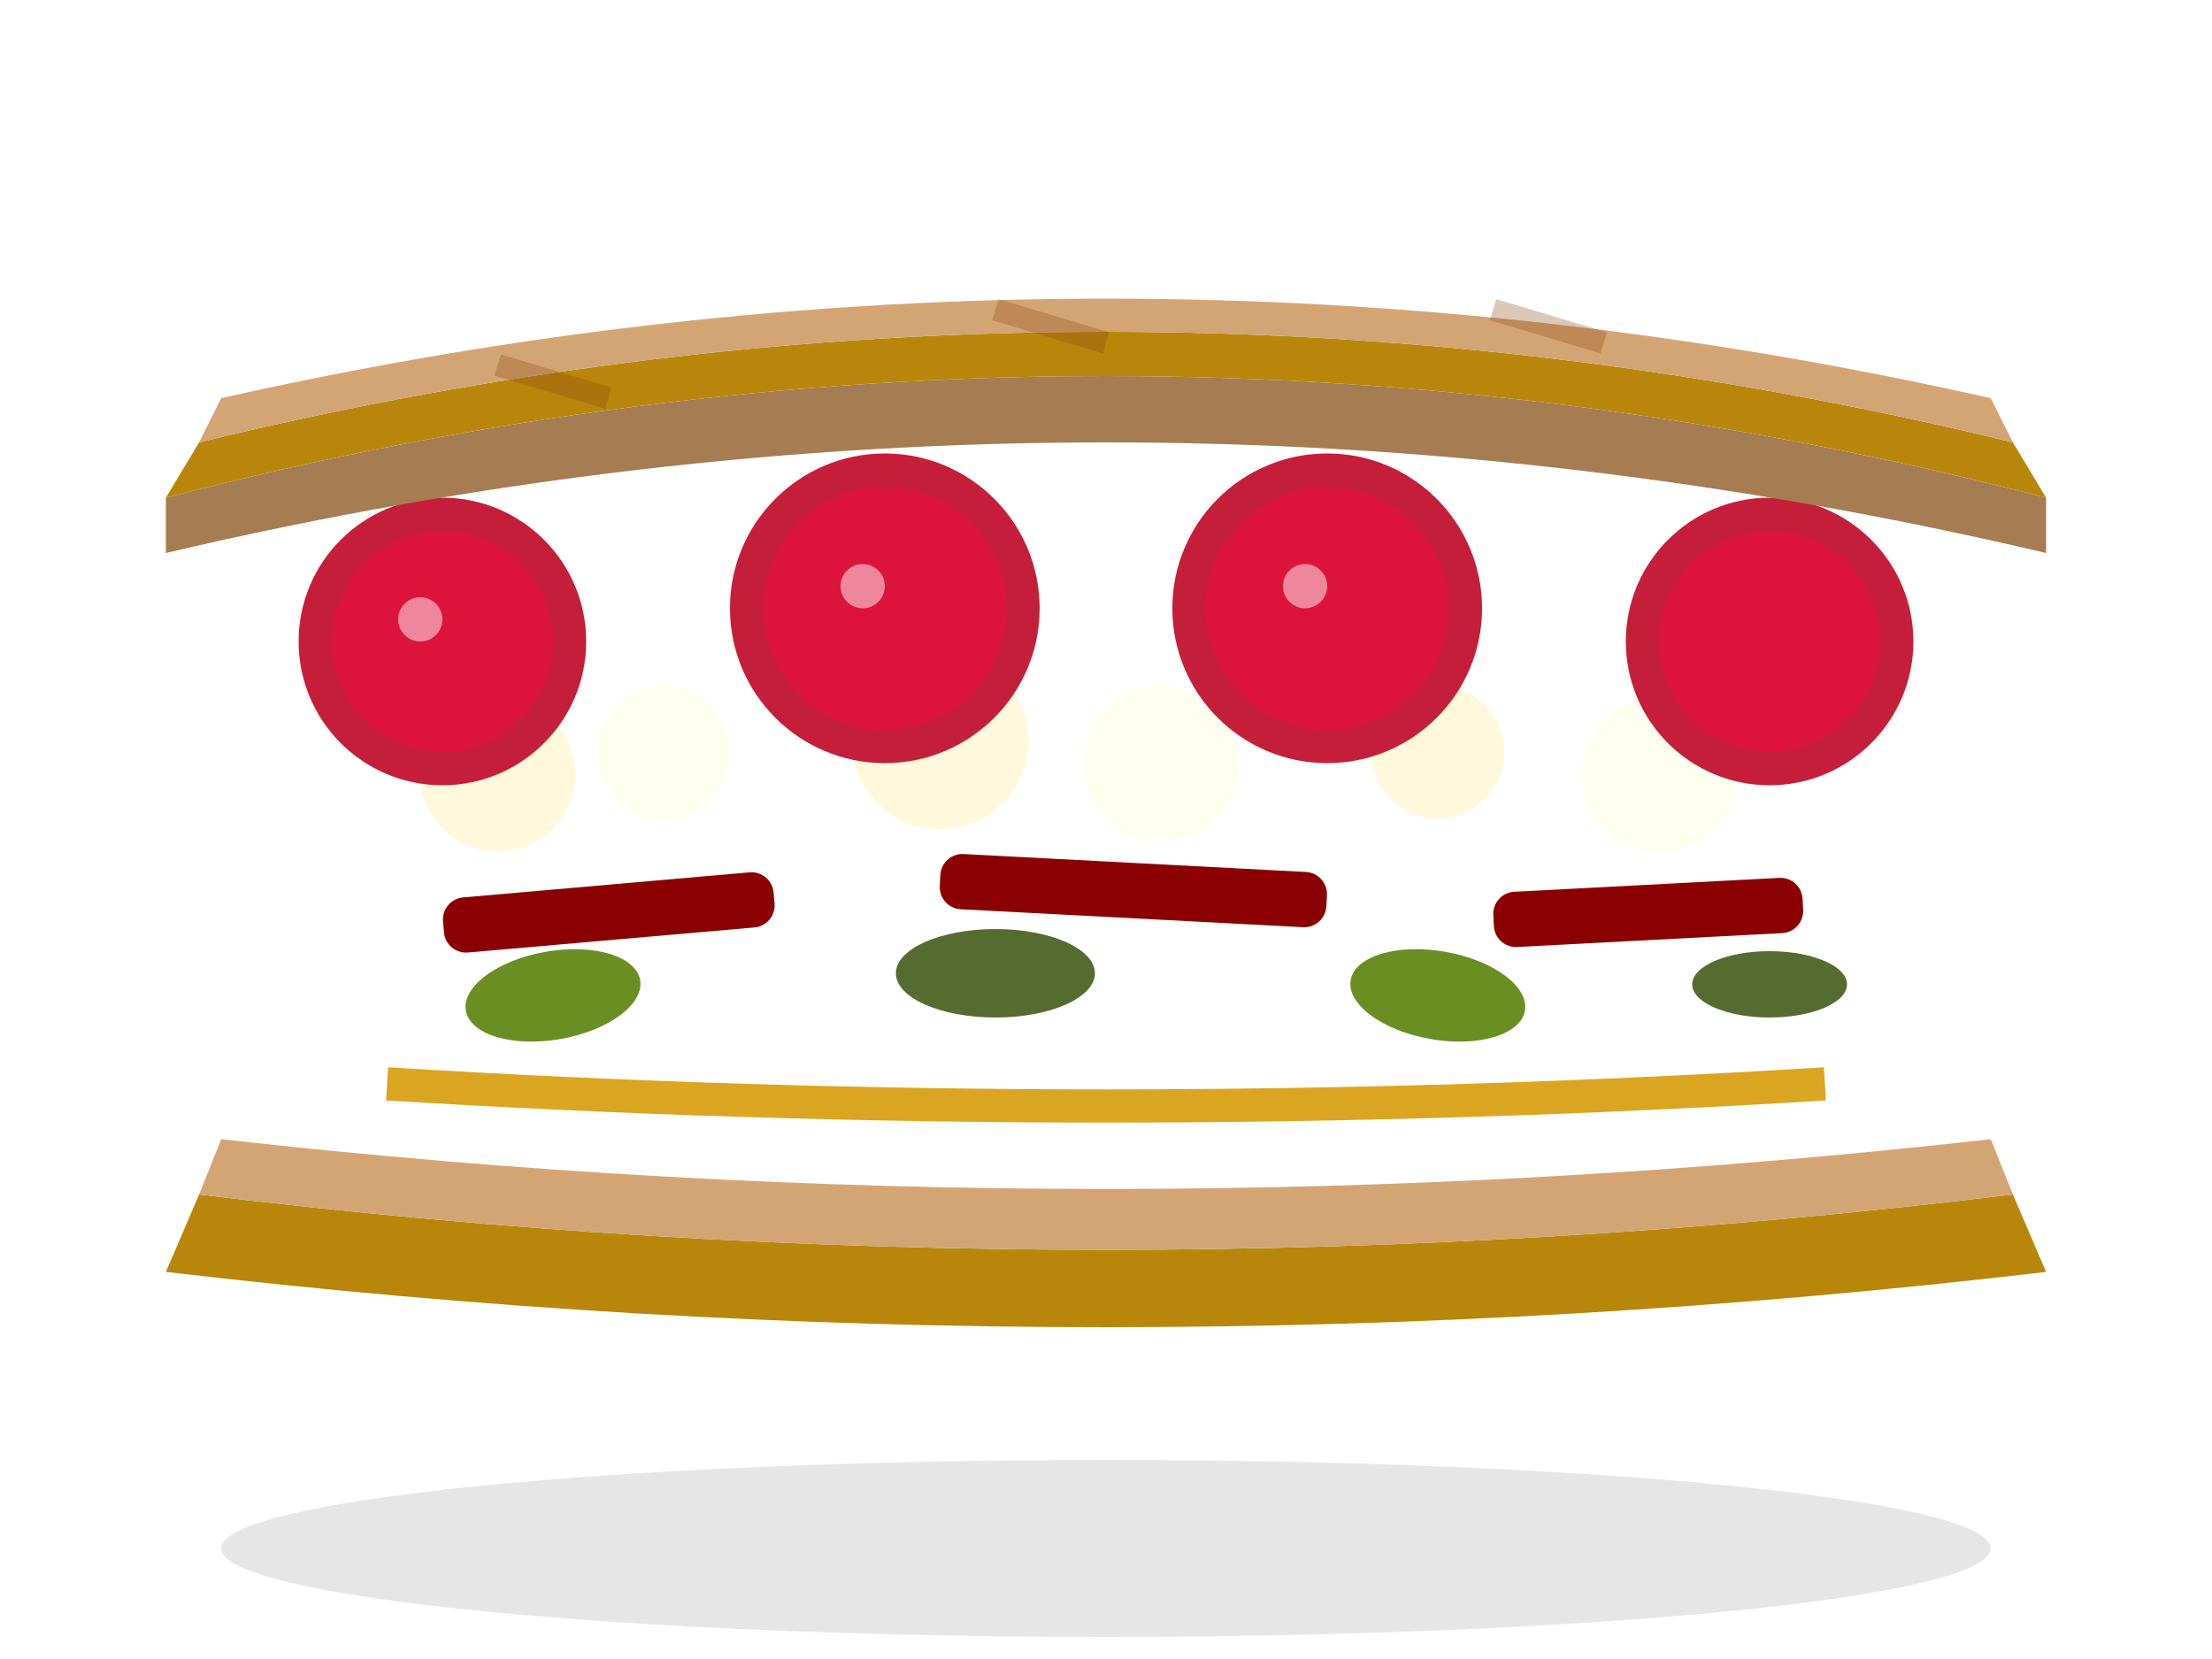
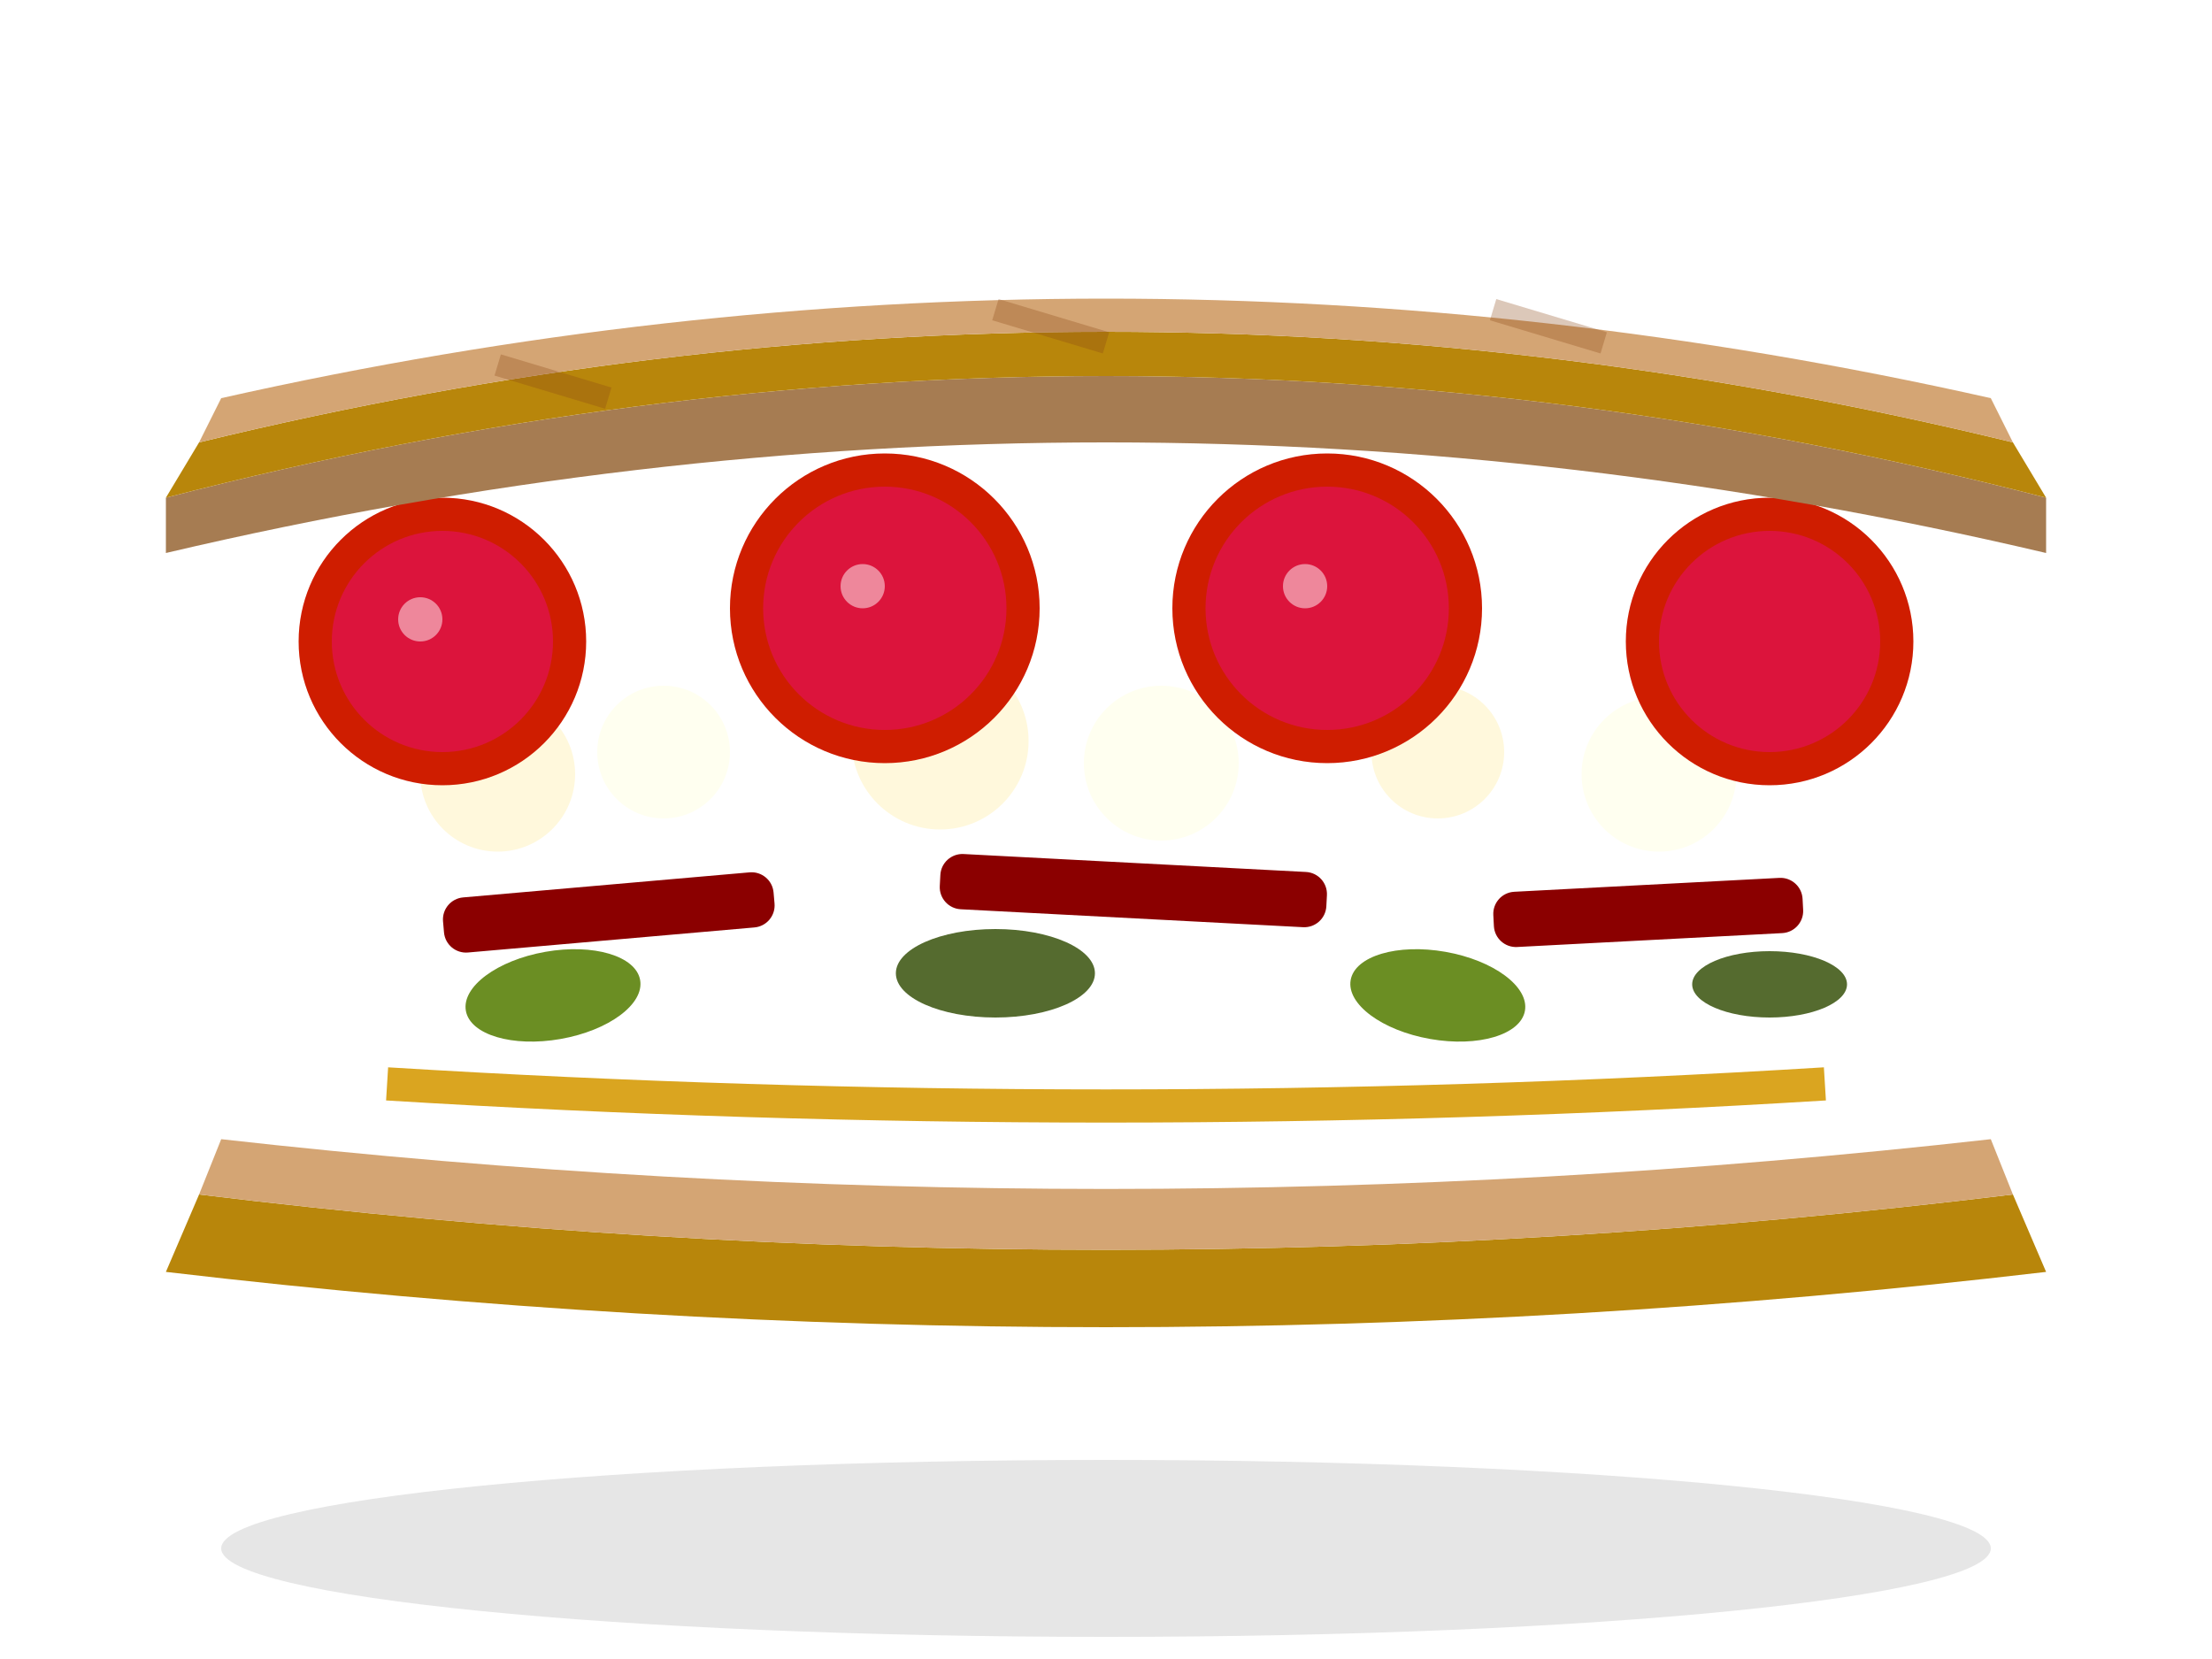
<svg xmlns="http://www.w3.org/2000/svg" viewBox="0 0 200 150">
  <ellipse cx="100" cy="140" rx="80" ry="8" fill="rgba(0,0,0,0.1)" />
  <path d="M15,115 Q100,125 185,115 L182,108 Q100,118 18,108 Z" fill="#B8860B" />
  <path d="M18,108 Q100,118 182,108 L180,103 Q100,112 20,103 Z" fill="#D4A574" />
  <path d="M35,98 Q100,102 165,98" stroke="#DAA520" stroke-width="3" fill="none" />
  <ellipse cx="50" cy="90" rx="8" ry="4" fill="#6B8E23" transform="rotate(-10 50 90)" />
  <ellipse cx="90" cy="88" rx="9" ry="4" fill="#556B2F" />
  <ellipse cx="130" cy="90" rx="8" ry="4" fill="#6B8E23" transform="rotate(10 130 90)" />
  <ellipse cx="160" cy="89" rx="7" ry="3" fill="#556B2F" />
  <rect x="40" y="80" width="30" height="5" rx="2" fill="#8B0000" transform="rotate(-5 55 82)" />
  <rect x="85" y="78" width="35" height="5" rx="2" fill="#8B0000" transform="rotate(3 102 80)" />
  <rect x="135" y="80" width="28" height="5" rx="2" fill="#8B0000" transform="rotate(-3 149 82)" />
  <circle cx="45" cy="70" r="7" fill="#FFF8DC" />
  <circle cx="60" cy="68" r="6" fill="#FFFFF0" />
  <circle cx="85" cy="67" r="8" fill="#FFF8DC" />
  <circle cx="105" cy="69" r="7" fill="#FFFFF0" />
  <circle cx="130" cy="68" r="6" fill="#FFF8DC" />
  <circle cx="150" cy="70" r="7" fill="#FFFFF0" />
-   <circle cx="40" cy="58" r="13" fill="#C41E3A" />
+   <circle cx="40" cy="58" r="13" fill="#CF1D00" />
  <circle cx="40" cy="58" r="10" fill="#DC143C" />
  <circle cx="38" cy="56" r="2" fill="#FFFAFA" opacity="0.5" />
-   <circle cx="80" cy="55" r="14" fill="#C41E3A" />
+   <circle cx="80" cy="55" r="14" fill="#CF1D00" />
  <circle cx="80" cy="55" r="11" fill="#DC143C" />
  <circle cx="78" cy="53" r="2" fill="#FFFAFA" opacity="0.5" />
-   <circle cx="120" cy="55" r="14" fill="#C41E3A" />
+   <circle cx="120" cy="55" r="14" fill="#CF1D00" />
  <circle cx="120" cy="55" r="11" fill="#DC143C" />
  <circle cx="118" cy="53" r="2" fill="#FFFAFA" opacity="0.5" />
-   <circle cx="160" cy="58" r="13" fill="#C41E3A" />
+   <circle cx="160" cy="58" r="13" fill="#CF1D00" />
  <circle cx="160" cy="58" r="10" fill="#DC143C" />
  <path d="M15,50 Q100,30 185,50 L185,45 Q100,23 15,45 Z" fill="#A67C52" />
  <path d="M15,45 Q100,23 185,45 L182,40 Q100,20 18,40 Z" fill="#B8860B" />
  <path d="M18,40 Q100,20 182,40 L180,36 Q100,18 20,36 Z" fill="#D4A574" />
  <line x1="45" y1="33" x2="55" y2="36" stroke="#8B4513" stroke-width="2" opacity="0.3" />
  <line x1="90" y1="28" x2="100" y2="31" stroke="#8B4513" stroke-width="2" opacity="0.3" />
  <line x1="135" y1="28" x2="145" y2="31" stroke="#8B4513" stroke-width="2" opacity="0.3" />
</svg>
